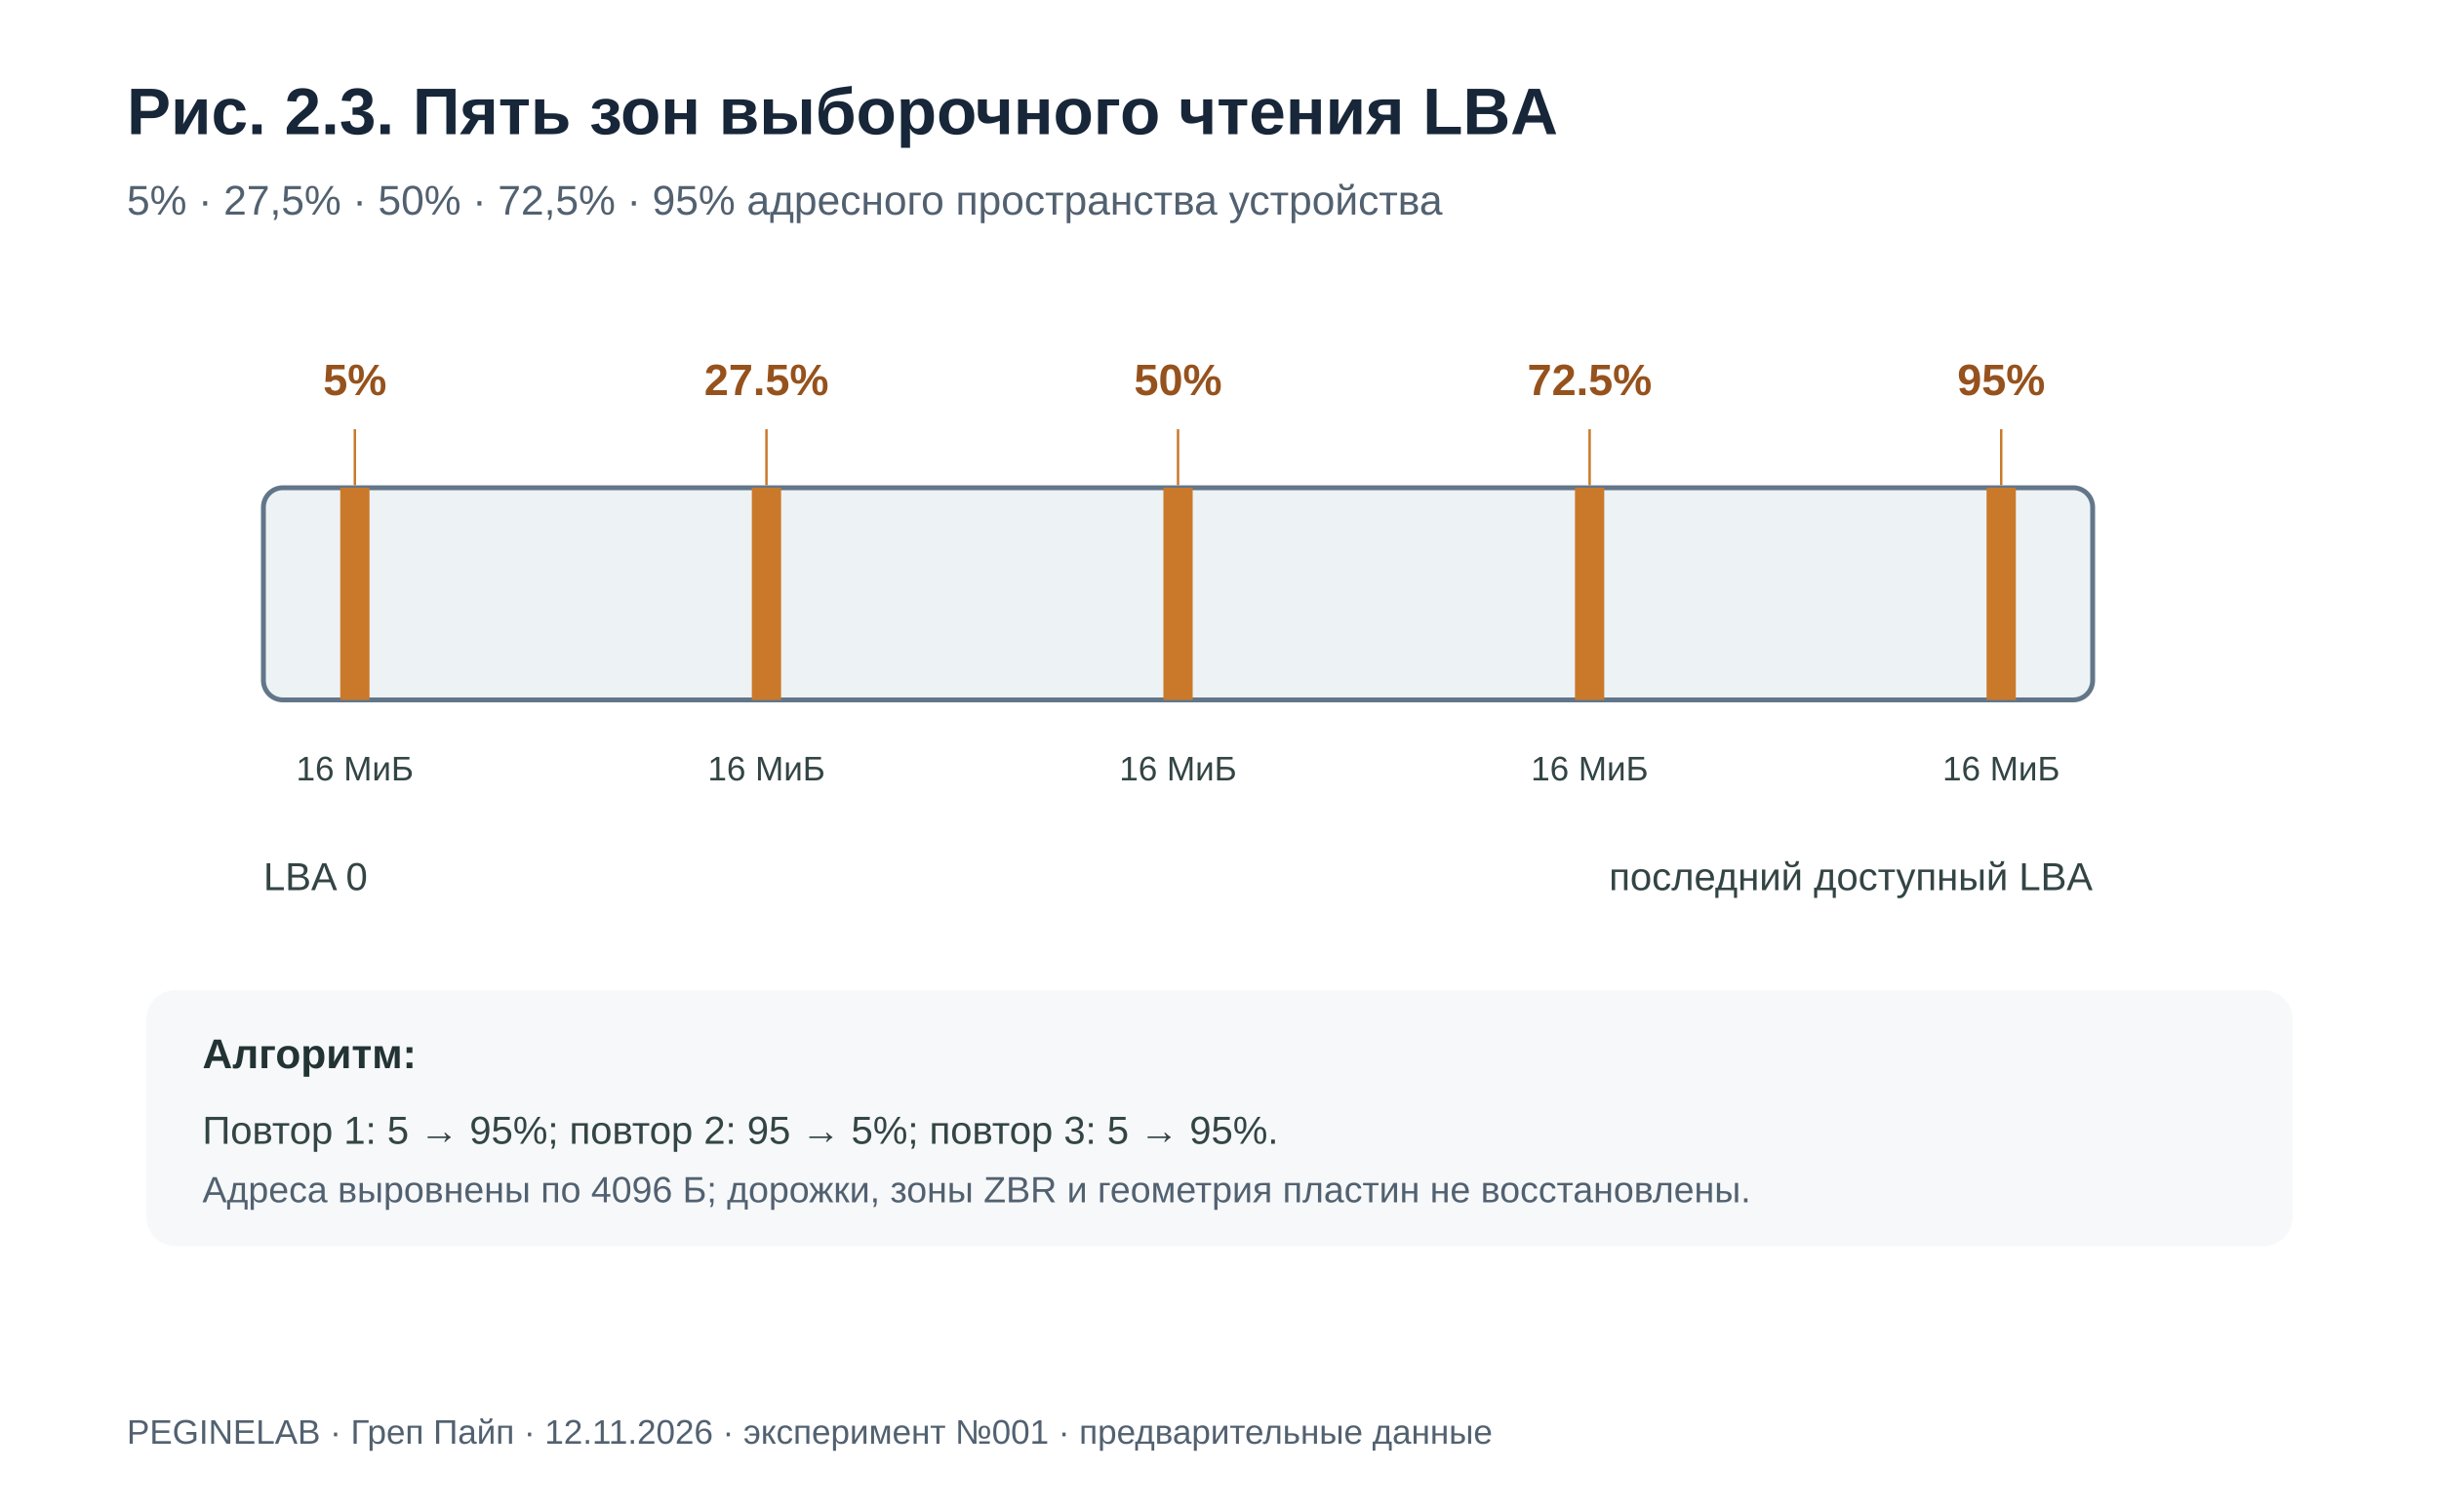
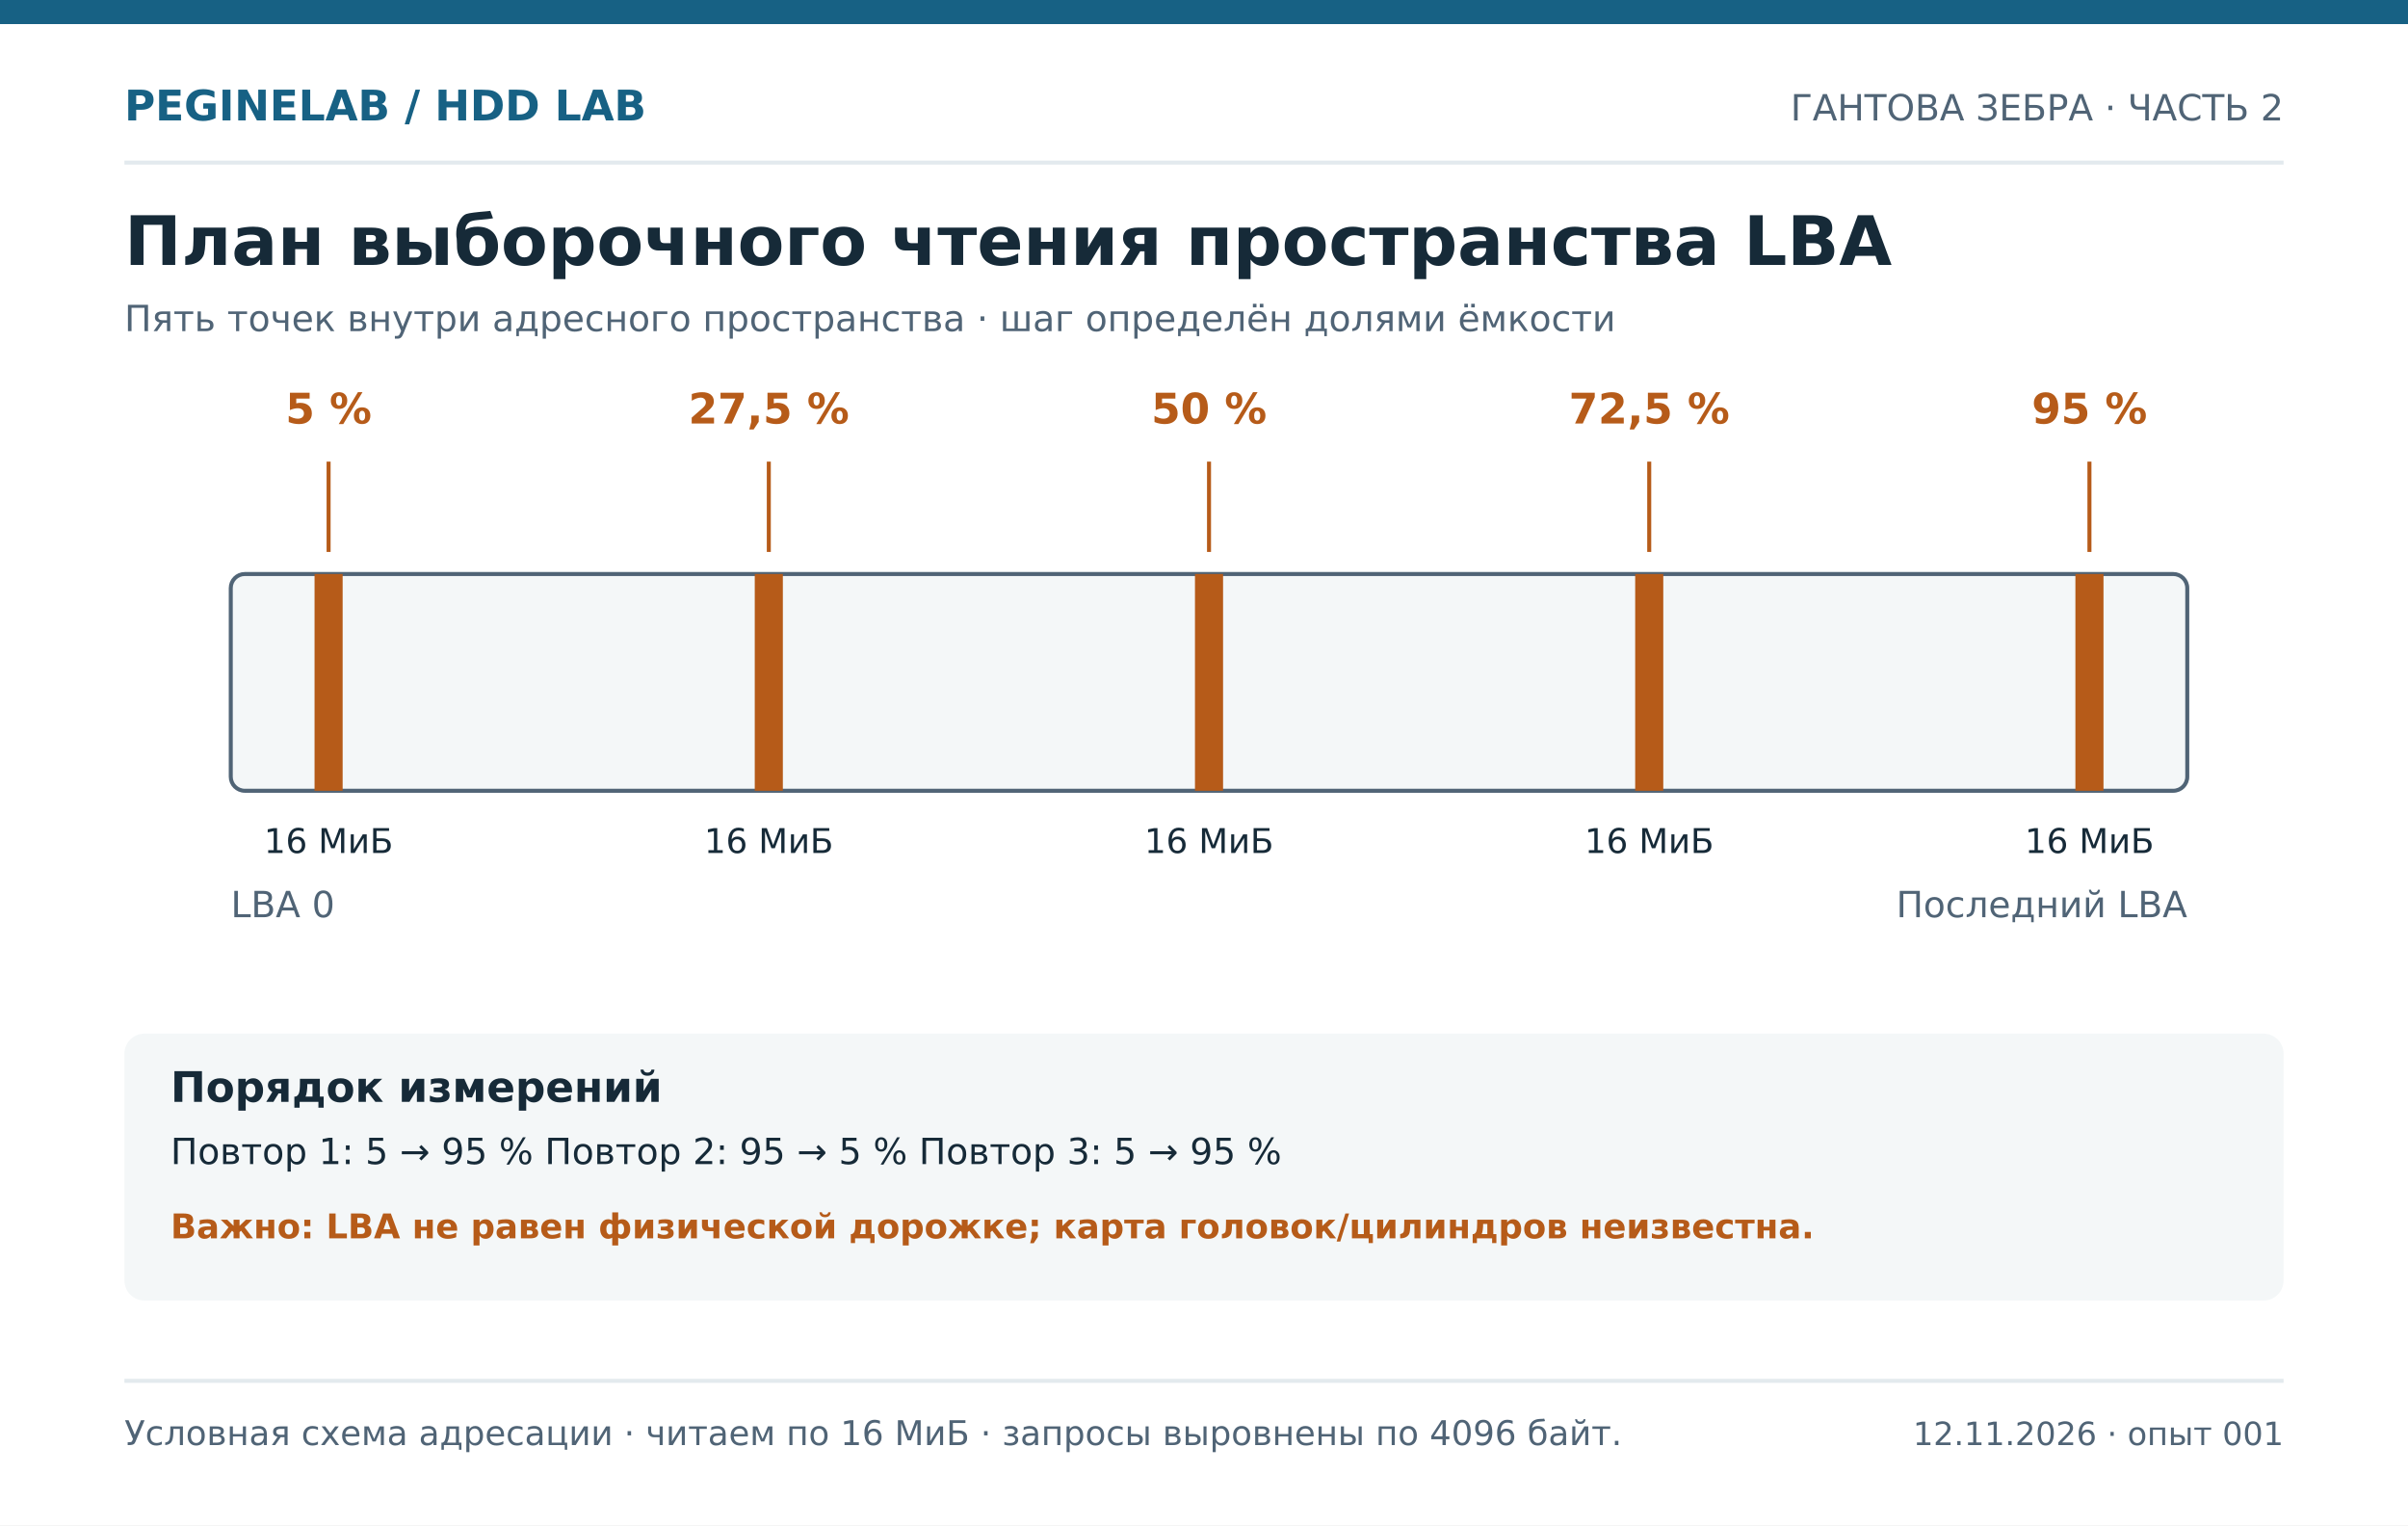
- <svg xmlns="http://www.w3.org/2000/svg" width="1000" height="620" viewBox="0 0 1000 620" role="img">
-   <rect width="1000" height="620" fill="#fff" />
-   <text x="52" y="55" font-family="Arial,sans-serif" font-size="27" font-weight="bold" fill="#172638">Рис. 2.3. Пять зон выборочного чтения LBA</text>
-   <text x="52" y="88" font-family="Arial,sans-serif" font-size="17" fill="#526170">5% · 27,5% · 50% · 72,5% · 95% адресного пространства устройства</text>
-   <rect x="108" y="200" width="750" height="87" rx="8" fill="#edf2f5" stroke="#627689" stroke-width="2" />
-   <rect x="139.5" y="200" width="12" height="87" fill="#ca792a" />
-   <line x1="145.5" y1="176" x2="145.5" y2="199" stroke="#ca792a" />
-   <text x="145.5" y="162" text-anchor="middle" font-size="18" font-weight="bold" font-family="Arial" fill="#96521d">5%</text>
-   <text x="145.5" y="320" text-anchor="middle" font-size="14" font-family="Arial" fill="#344">16 МиБ</text>
-   <rect x="308.25" y="200" width="12" height="87" fill="#ca792a" />
-   <line x1="314.25" y1="176" x2="314.25" y2="199" stroke="#ca792a" />
-   <text x="314.25" y="162" text-anchor="middle" font-size="18" font-weight="bold" font-family="Arial" fill="#96521d">27.5%</text>
-   <text x="314.25" y="320" text-anchor="middle" font-size="14" font-family="Arial" fill="#344">16 МиБ</text>
-   <rect x="477" y="200" width="12" height="87" fill="#ca792a" />
-   <line x1="483" y1="176" x2="483" y2="199" stroke="#ca792a" />
-   <text x="483" y="162" text-anchor="middle" font-size="18" font-weight="bold" font-family="Arial" fill="#96521d">50%</text>
-   <text x="483" y="320" text-anchor="middle" font-size="14" font-family="Arial" fill="#344">16 МиБ</text>
-   <rect x="645.75" y="200" width="12" height="87" fill="#ca792a" />
-   <line x1="651.75" y1="176" x2="651.75" y2="199" stroke="#ca792a" />
-   <text x="651.75" y="162" text-anchor="middle" font-size="18" font-weight="bold" font-family="Arial" fill="#96521d">72.5%</text>
-   <text x="651.75" y="320" text-anchor="middle" font-size="14" font-family="Arial" fill="#344">16 МиБ</text>
-   <rect x="814.5" y="200" width="12" height="87" fill="#ca792a" />
-   <line x1="820.5" y1="176" x2="820.5" y2="199" stroke="#ca792a" />
-   <text x="820.5" y="162" text-anchor="middle" font-size="18" font-weight="bold" font-family="Arial" fill="#96521d">95%</text>
-   <text x="820.5" y="320" text-anchor="middle" font-size="14" font-family="Arial" fill="#344">16 МиБ</text>
-   <text x="108" y="365" font-family="Arial,sans-serif" font-size="16" fill="#344">LBA 0</text>
-   <text x="858" y="365" text-anchor="end" font-family="Arial,sans-serif" font-size="16" fill="#344">последний доступный LBA</text>
-   <rect x="60" y="406" width="880" height="105" rx="12" fill="#f6f8fa" />
-   <text x="83" y="438" font-family="Arial,sans-serif" font-weight="bold" font-size="17" fill="#233">Алгоритм:</text>
-   <text x="83" y="469" font-family="Arial,sans-serif" font-size="16" fill="#344">Повтор 1: 5 → 95%; повтор 2: 95 → 5%; повтор 3: 5 → 95%.</text>
-   <text x="83" y="493" font-family="Arial,sans-serif" font-size="15" fill="#526170">Адреса выровнены по 4096 Б; дорожки, зоны ZBR и геометрия пластин не восстановлены.</text>
-   <text x="52" y="592" font-family="Arial,sans-serif" font-size="14" fill="#526170">PEGINELAB · Греп Пайп · 12.11.2026 · эксперимент №001 · предварительные данные</text>
+ <svg xmlns="http://www.w3.org/2000/svg" width="1200" height="760" viewBox="0 0 1200 760" role="img" aria-label="Схема пяти зон логического адресного пространства, чтение 16 МиБ с каждой точки.">
+   <rect x="0" y="0" width="1200" height="760" rx="0" fill="#fff" stroke="none" stroke-width="1" />
+   <rect x="0" y="0" width="1200" height="12" rx="0" fill="#176184" stroke="none" stroke-width="1" />
+   <text x="62" y="60" font-family="DejaVu Sans,Liberation Sans,Arial,sans-serif" font-size="21" fill="#176184" font-weight="700" text-anchor="start">PEGINELAB   /   HDD LAB</text>
+   <text x="1138" y="60" font-family="DejaVu Sans,Liberation Sans,Arial,sans-serif" font-size="18" fill="#506476" font-weight="400" text-anchor="end">ГАНТОВА ЗЕБРА · ЧАСТЬ 2</text>
+   <line x1="62" y1="81" x2="1138" y2="81" stroke="#e3eaee" stroke-width="2" />
+   <text x="62" y="132" font-family="DejaVu Sans,Liberation Sans,Arial,sans-serif" font-size="34" fill="#162a38" font-weight="700" text-anchor="start">План выборочного чтения пространства LBA</text>
+   <text x="62" y="165" font-family="DejaVu Sans,Liberation Sans,Arial,sans-serif" font-size="18" fill="#506476" font-weight="400" text-anchor="start">Пять точек внутри адресного пространства · шаг определён долями ёмкости</text>
+   <rect x="115" y="286" width="975" height="108" rx="7" fill="#f4f7f8" stroke="#506476" stroke-width="2" />
+   <rect x="156.75" y="286" width="14" height="108" rx="0" fill="#b65b19" stroke="none" stroke-width="1" />
+   <line x1="163.75" y1="275" x2="163.75" y2="230" stroke="#b65b19" stroke-width="2" />
+   <text x="163.75" y="211" font-family="DejaVu Sans,Liberation Sans,Arial,sans-serif" font-size="21" fill="#b65b19" font-weight="700" text-anchor="middle">5 %</text>
+   <text x="163.75" y="425" font-family="DejaVu Sans,Liberation Sans,Arial,sans-serif" font-size="17" fill="#162a38" font-weight="400" text-anchor="middle">16 МиБ</text>
+   <rect x="376.125" y="286" width="14" height="108" rx="0" fill="#b65b19" stroke="none" stroke-width="1" />
+   <line x1="383.125" y1="275" x2="383.125" y2="230" stroke="#b65b19" stroke-width="2" />
+   <text x="383.125" y="211" font-family="DejaVu Sans,Liberation Sans,Arial,sans-serif" font-size="21" fill="#b65b19" font-weight="700" text-anchor="middle">27,5 %</text>
+   <text x="383.125" y="425" font-family="DejaVu Sans,Liberation Sans,Arial,sans-serif" font-size="17" fill="#162a38" font-weight="400" text-anchor="middle">16 МиБ</text>
+   <rect x="595.5" y="286" width="14" height="108" rx="0" fill="#b65b19" stroke="none" stroke-width="1" />
+   <line x1="602.5" y1="275" x2="602.5" y2="230" stroke="#b65b19" stroke-width="2" />
+   <text x="602.5" y="211" font-family="DejaVu Sans,Liberation Sans,Arial,sans-serif" font-size="21" fill="#b65b19" font-weight="700" text-anchor="middle">50 %</text>
+   <text x="602.5" y="425" font-family="DejaVu Sans,Liberation Sans,Arial,sans-serif" font-size="17" fill="#162a38" font-weight="400" text-anchor="middle">16 МиБ</text>
+   <rect x="814.875" y="286" width="14" height="108" rx="0" fill="#b65b19" stroke="none" stroke-width="1" />
+   <line x1="821.875" y1="275" x2="821.875" y2="230" stroke="#b65b19" stroke-width="2" />
+   <text x="821.875" y="211" font-family="DejaVu Sans,Liberation Sans,Arial,sans-serif" font-size="21" fill="#b65b19" font-weight="700" text-anchor="middle">72,5 %</text>
+   <text x="821.875" y="425" font-family="DejaVu Sans,Liberation Sans,Arial,sans-serif" font-size="17" fill="#162a38" font-weight="400" text-anchor="middle">16 МиБ</text>
+   <rect x="1034.25" y="286" width="14" height="108" rx="0" fill="#b65b19" stroke="none" stroke-width="1" />
+   <line x1="1041.25" y1="275" x2="1041.25" y2="230" stroke="#b65b19" stroke-width="2" />
+   <text x="1041.25" y="211" font-family="DejaVu Sans,Liberation Sans,Arial,sans-serif" font-size="21" fill="#b65b19" font-weight="700" text-anchor="middle">95 %</text>
+   <text x="1041.25" y="425" font-family="DejaVu Sans,Liberation Sans,Arial,sans-serif" font-size="17" fill="#162a38" font-weight="400" text-anchor="middle">16 МиБ</text>
+   <text x="115" y="457" font-family="DejaVu Sans,Liberation Sans,Arial,sans-serif" font-size="18" fill="#506476" font-weight="400" text-anchor="start">LBA 0</text>
+   <text x="1090" y="457" font-family="DejaVu Sans,Liberation Sans,Arial,sans-serif" font-size="18" fill="#506476" font-weight="400" text-anchor="end">Последний LBA</text>
+   <rect x="62" y="515" width="1076" height="133" rx="10" fill="#f4f7f8" stroke="none" stroke-width="1" />
+   <text x="85" y="549" font-family="DejaVu Sans,Liberation Sans,Arial,sans-serif" font-size="21" fill="#162a38" font-weight="700" text-anchor="start">Порядок измерений</text>
+   <text x="85" y="580" font-family="DejaVu Sans,Liberation Sans,Arial,sans-serif" font-size="18" fill="#162a38" font-weight="400" text-anchor="start">Повтор 1: 5 → 95 %     Повтор 2: 95 → 5 %     Повтор 3: 5 → 95 %</text>
+   <text x="85" y="617" font-family="DejaVu Sans,Liberation Sans,Arial,sans-serif" font-size="17" fill="#b65b19" font-weight="700" text-anchor="start">Важно: LBA не равен физической дорожке; карта головок/цилиндров неизвестна.</text>
+   <line x1="62" y1="688" x2="1138" y2="688" stroke="#e3eaee" stroke-width="2" />
+   <text x="62" y="720" font-family="DejaVu Sans,Liberation Sans,Arial,sans-serif" font-size="17" fill="#506476" font-weight="400" text-anchor="start">Условная схема адресации · читаем по 16 МиБ · запросы выровнены по 4096 байт.</text>
+   <text x="1138" y="720" font-family="DejaVu Sans,Liberation Sans,Arial,sans-serif" font-size="16" fill="#506476" font-weight="400" text-anchor="end">12.11.2026  ·  опыт 001</text>
</svg>
